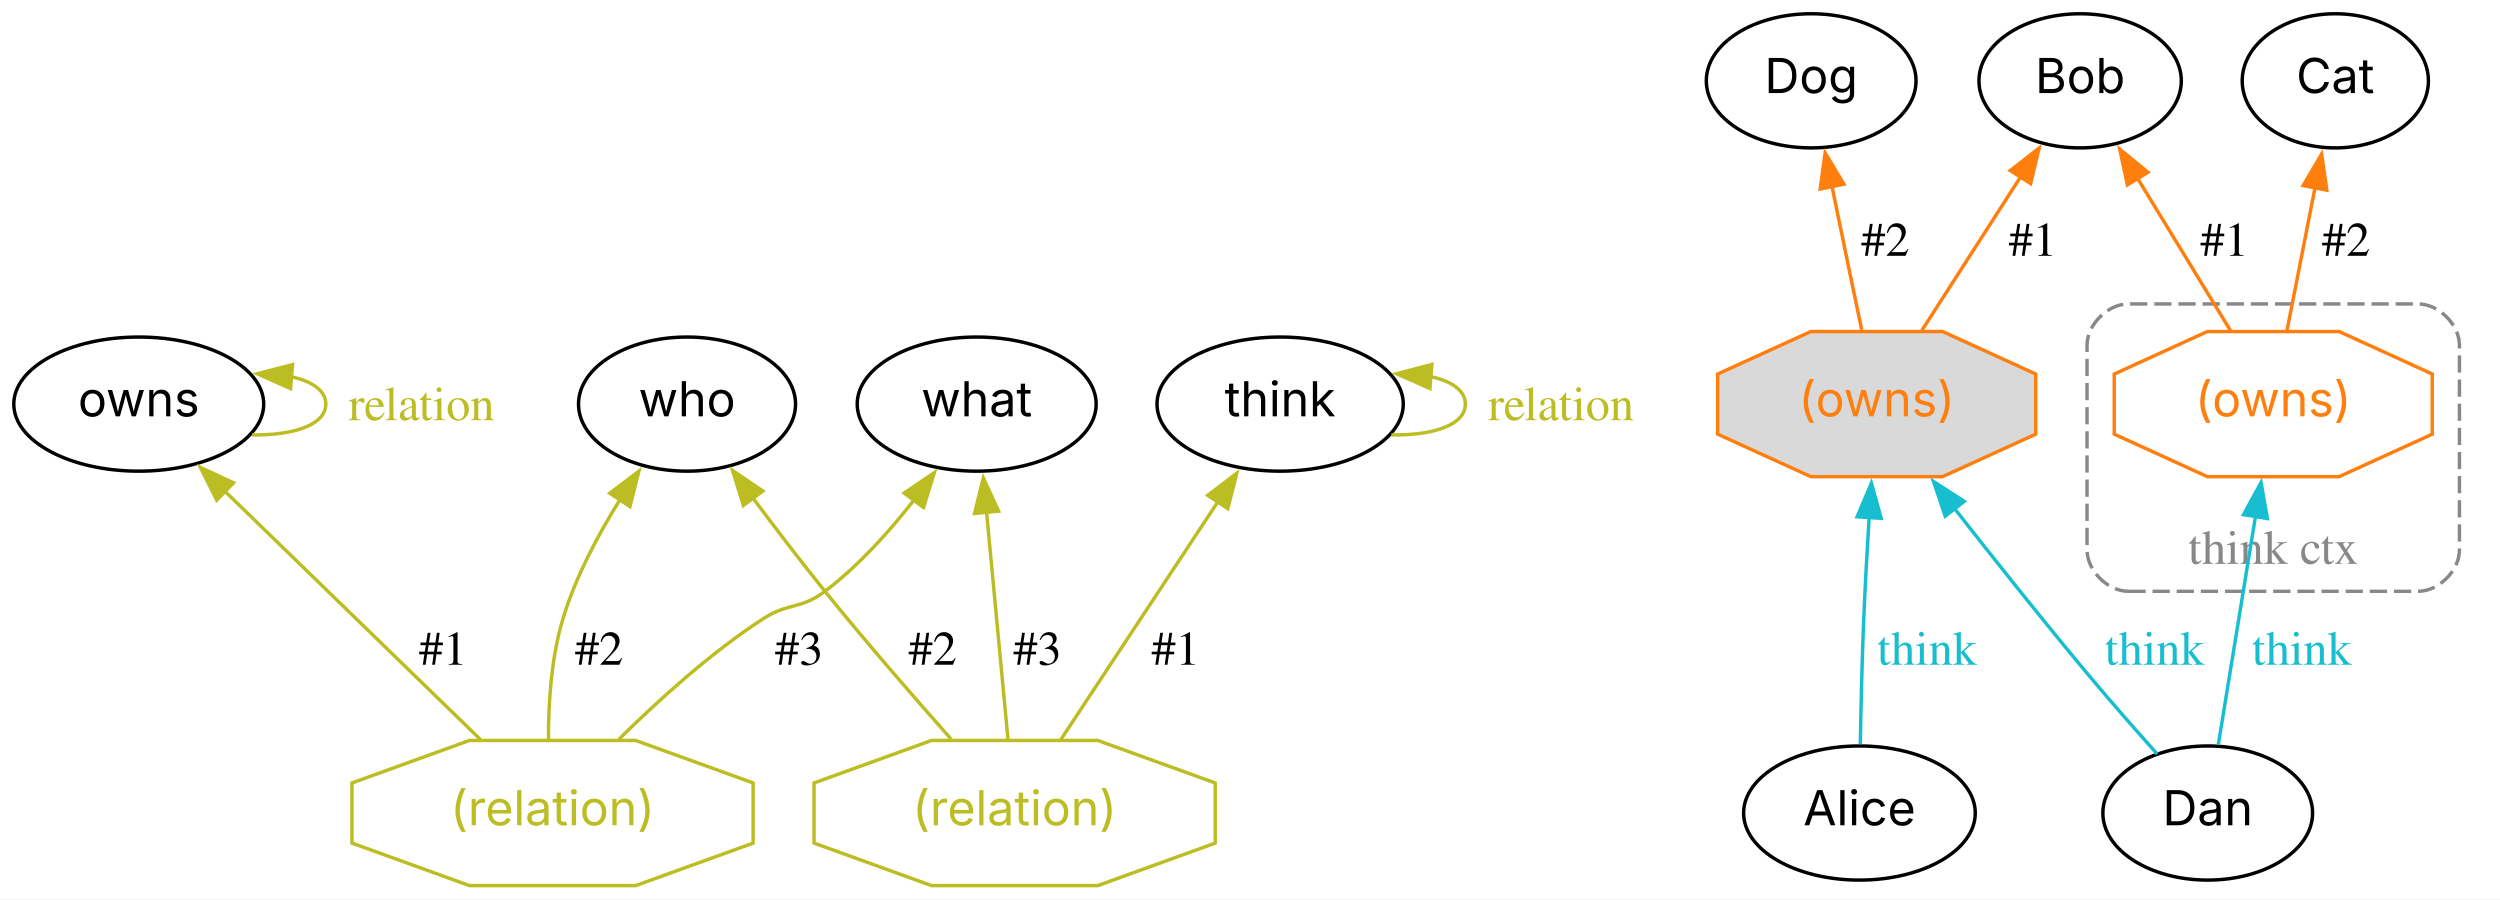
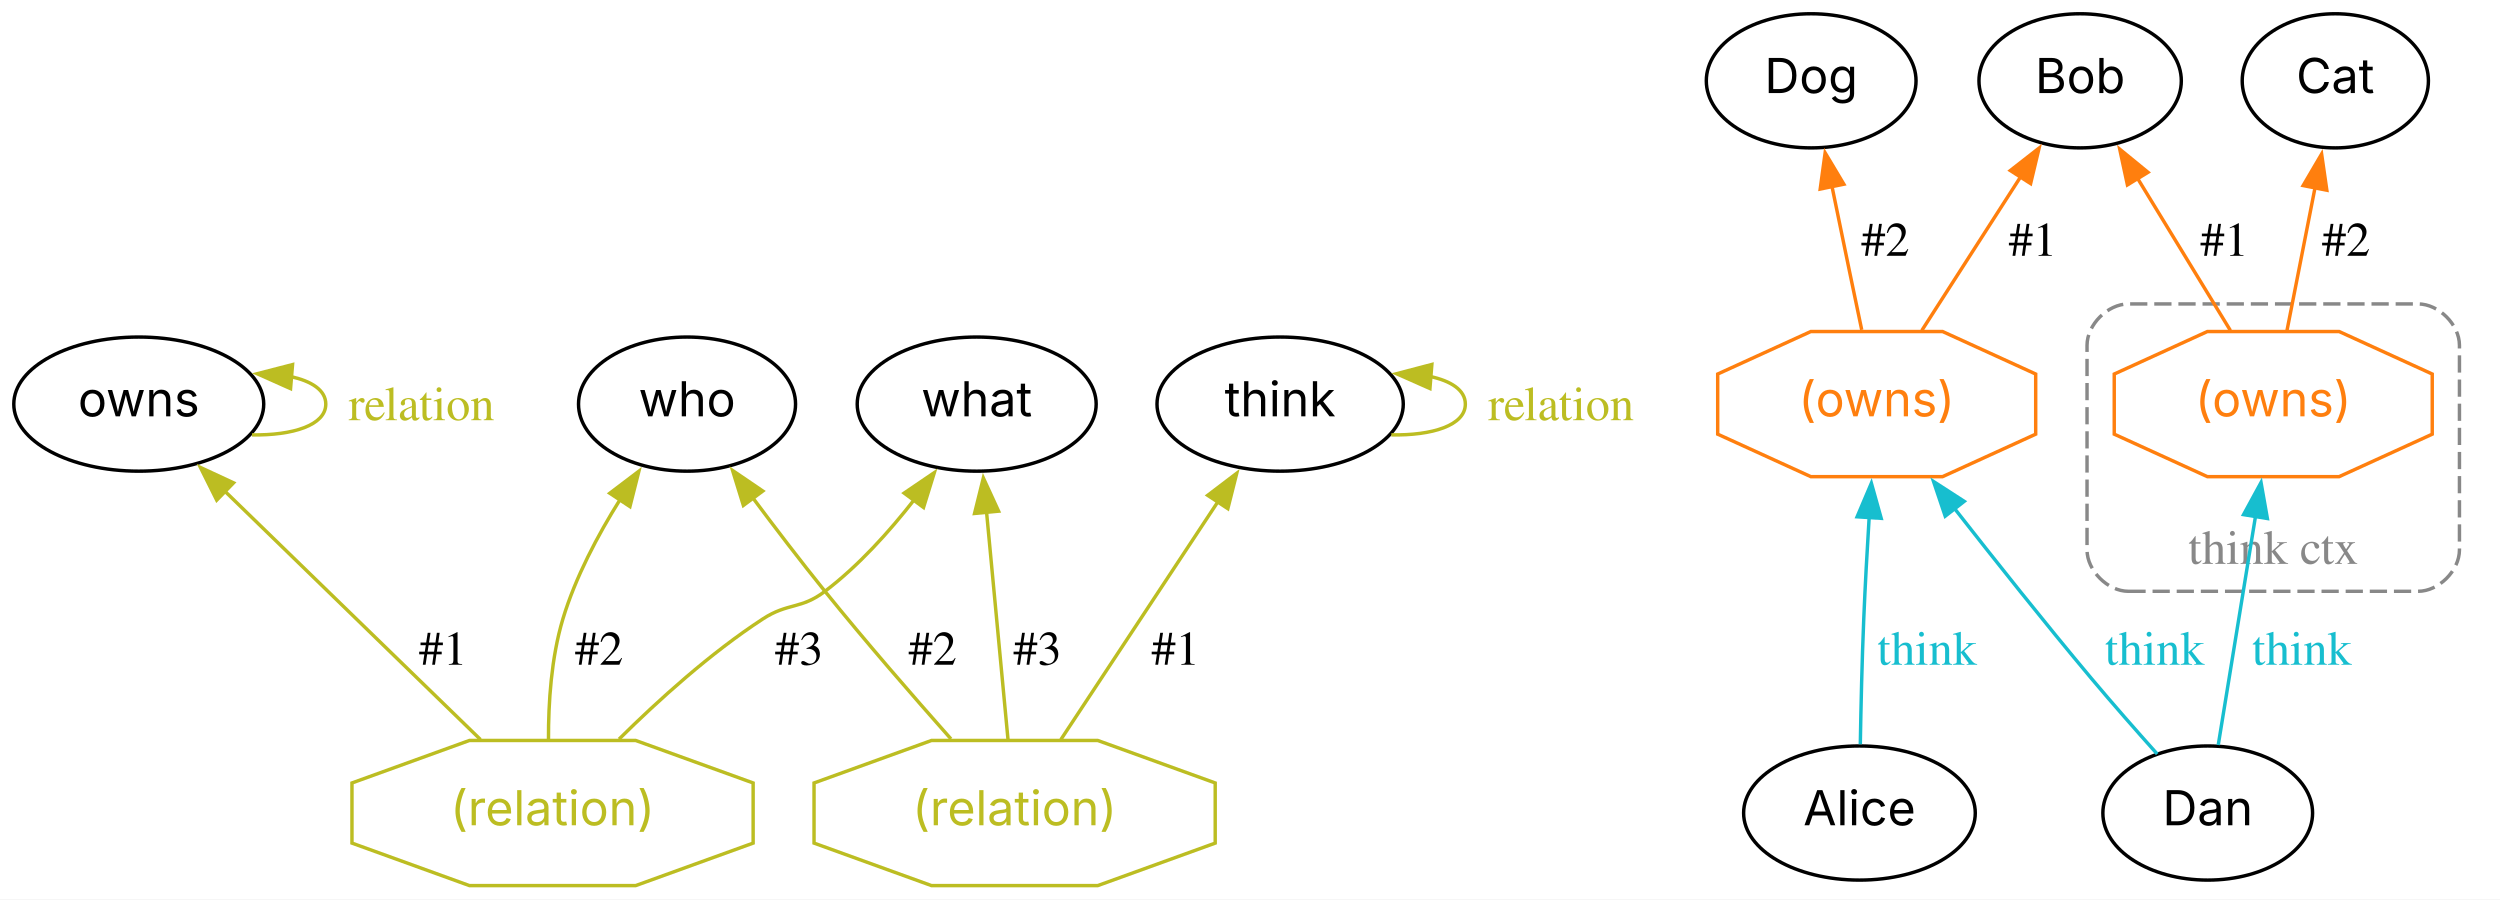
<svg xmlns="http://www.w3.org/2000/svg" width="725pt" height="261pt" viewBox="0.00 0.00 725.00 261.00">
  <g id="graph0" class="graph" transform="scale(1 1) rotate(0) translate(4 256.83)">
    <polygon fill="white" stroke="none" points="-4,4 -4,-256.83 721.24,-256.83 721.24,4 -4,4" />
    <g id="clust1" class="cluster">
      <path fill="none" stroke="#888888" stroke-dasharray="5,2" d="M613.24,-85.35C613.24,-85.35 697.24,-85.35 697.24,-85.35 703.24,-85.35 709.24,-91.35 709.24,-97.35 709.24,-97.35 709.24,-156.69 709.24,-156.69 709.24,-162.69 703.24,-168.69 697.24,-168.69 697.24,-168.69 613.24,-168.69 613.24,-168.69 607.24,-168.69 601.24,-162.69 601.24,-156.69 601.24,-156.69 601.24,-97.35 601.24,-97.35 601.24,-91.35 607.24,-85.35 613.24,-85.35" />
      <text xml:space="preserve" text-anchor="middle" x="655.24" y="-93.3" font-family="Times,serif" font-size="14.00" fill="#888888">think ctx</text>
    </g>
    <g id="node1" class="node">
      <polygon fill="none" stroke="#bcbd22" points="214.41,-12.33 214.41,-29.77 180.33,-42.1 132.15,-42.1 98.07,-29.77 98.07,-12.33 132.15,0 180.33,0 214.41,-12.33" />
      <text xml:space="preserve" text-anchor="middle" x="156.24" y="-17.5" font-family="Inter" font-size="14.00" fill="#bcbd22">(relation)</text>
    </g>
    <g id="node2" class="node">
      <ellipse fill="none" stroke="black" cx="36.24" cy="-139.64" rx="36.24" ry="19.45" />
      <text xml:space="preserve" text-anchor="middle" x="36.24" y="-136.09" font-family="Inter" font-size="14.00">owns</text>
    </g>
    <g id="edge1" class="edge">
      <path fill="none" stroke="#bcbd22" d="M135.34,-42.36C114.71,-62.4 83.16,-93.06 61.22,-114.37" />
      <polygon fill="#bcbd22" stroke="#bcbd22" points="58.85,-111.79 54.12,-121.27 63.73,-116.81 58.85,-111.79" />
      <text xml:space="preserve" text-anchor="middle" x="124.5" y="-64.05" font-family="Times,serif" font-size="14.00">#1</text>
    </g>
    <g id="node3" class="node">
      <ellipse fill="none" stroke="black" cx="195.24" cy="-139.64" rx="31.47" ry="19.45" />
      <text xml:space="preserve" text-anchor="middle" x="195.24" y="-136.09" font-family="Inter" font-size="14.00">who</text>
    </g>
    <g id="edge2" class="edge">
      <path fill="none" stroke="#bcbd22" d="M155.06,-42.41C155.02,-53.03 155.86,-66.11 159.24,-77.35 162.87,-89.4 169.32,-101.58 175.77,-111.87" />
      <polygon fill="#bcbd22" stroke="#bcbd22" points="172.84,-113.79 181.28,-120.19 178.68,-109.92 172.84,-113.79" />
      <text xml:space="preserve" text-anchor="middle" x="169.74" y="-64.05" font-family="Times,serif" font-size="14.00">#2</text>
    </g>
    <g id="node4" class="node">
      <ellipse fill="none" stroke="black" cx="279.24" cy="-139.64" rx="34.65" ry="19.45" />
      <text xml:space="preserve" text-anchor="middle" x="279.24" y="-136.09" font-family="Inter" font-size="14.00">what</text>
    </g>
    <g id="edge3" class="edge">
      <path fill="none" stroke="#bcbd22" d="M175.51,-42.47C186.9,-53.75 202.03,-67.44 217.24,-77.35 224.57,-82.12 228.27,-80.05 235.24,-85.35 244.99,-92.75 253.95,-102.71 261.21,-112.02" />
      <polygon fill="#bcbd22" stroke="#bcbd22" points="258.2,-113.83 266.96,-119.78 263.82,-109.66 258.2,-113.83" />
      <text xml:space="preserve" text-anchor="middle" x="227.74" y="-64.05" font-family="Times,serif" font-size="14.00">#3</text>
    </g>
    <g id="edge4" class="edge">
      <path fill="none" stroke="#bcbd22" d="M69.07,-130.71C80.86,-130.52 90.48,-133.5 90.48,-139.64 90.48,-143.68 86.34,-146.34 80.16,-147.65" />
      <polygon fill="#bcbd22" stroke="#bcbd22" points="80.26,-144.13 70.58,-148.45 80.84,-151.1 80.26,-144.13" />
      <text xml:space="preserve" text-anchor="middle" x="118.23" y="-134.97" font-family="Times,serif" font-size="14.00" fill="#bcbd22">relation</text>
    </g>
    <g id="node5" class="node">
      <polygon fill="none" stroke="#bcbd22" points="348.41,-12.33 348.41,-29.77 314.33,-42.1 266.15,-42.1 232.07,-29.77 232.07,-12.33 266.15,0 314.33,0 348.41,-12.33" />
      <text xml:space="preserve" text-anchor="middle" x="290.24" y="-17.5" font-family="Inter" font-size="14.00" fill="#bcbd22">(relation)</text>
    </g>
    <g id="edge6" class="edge">
      <path fill="none" stroke="#bcbd22" d="M271.78,-42.54C260.92,-54.78 247.04,-70.74 235.24,-85.35 228.19,-94.07 220.75,-103.83 214.21,-112.59" />
      <polygon fill="#bcbd22" stroke="#bcbd22" points="211.58,-110.26 208.45,-120.39 217.21,-114.43 211.58,-110.26" />
      <text xml:space="preserve" text-anchor="middle" x="266.46" y="-64.05" font-family="Times,serif" font-size="14.00">#2</text>
    </g>
    <g id="edge7" class="edge">
      <path fill="none" stroke="#bcbd22" d="M288.32,-42.36C286.6,-60.57 284.06,-87.56 282.1,-108.33" />
      <polygon fill="#bcbd22" stroke="#bcbd22" points="278.62,-107.93 281.17,-118.22 285.59,-108.59 278.62,-107.93" />
      <text xml:space="preserve" text-anchor="middle" x="296.87" y="-64.05" font-family="Times,serif" font-size="14.00">#3</text>
    </g>
    <g id="node6" class="node">
      <ellipse fill="none" stroke="black" cx="367.24" cy="-139.64" rx="35.71" ry="19.45" />
      <text xml:space="preserve" text-anchor="middle" x="367.24" y="-136.09" font-family="Inter" font-size="14.00">think</text>
    </g>
    <g id="edge5" class="edge">
      <path fill="none" stroke="#bcbd22" d="M303.65,-42.36C316.3,-61.51 335.34,-90.34 349.29,-111.47" />
      <polygon fill="#bcbd22" stroke="#bcbd22" points="346.23,-113.18 354.66,-119.59 352.07,-109.32 346.23,-113.18" />
      <text xml:space="preserve" text-anchor="middle" x="336.93" y="-64.05" font-family="Times,serif" font-size="14.00">#1</text>
    </g>
    <g id="edge8" class="edge">
      <path fill="none" stroke="#bcbd22" d="M399.49,-130.72C411.28,-130.48 420.95,-133.45 420.95,-139.64 420.95,-143.71 416.79,-146.38 410.59,-147.68" />
      <polygon fill="#bcbd22" stroke="#bcbd22" points="410.68,-144.16 400.99,-148.45 411.24,-151.14 410.68,-144.16" />
      <text xml:space="preserve" text-anchor="middle" x="448.7" y="-134.97" font-family="Times,serif" font-size="14.00" fill="#bcbd22">relation</text>
    </g>
    <g id="node7" class="node">
      <ellipse fill="none" stroke="black" cx="535.24" cy="-21.05" rx="33.59" ry="19.45" />
      <text xml:space="preserve" text-anchor="middle" x="535.24" y="-17.5" font-family="Inter" font-size="14.00">Alice</text>
    </g>
    <g id="node8" class="node">
-       <polygon fill="#d9d9d9" stroke="#ff7f0e" points="586.35,-130.92 586.35,-148.36 559.34,-160.69 521.14,-160.69 494.13,-148.36 494.13,-130.92 521.14,-118.6 559.34,-118.6 586.35,-130.92" />
+       <polygon fill="none" stroke="#ff7f0e" points="586.35,-130.92 586.35,-148.36 559.34,-160.69 521.14,-160.69 494.13,-148.36 494.13,-130.92 521.14,-118.6 559.34,-118.6 586.35,-130.92" />
      <text xml:space="preserve" text-anchor="middle" x="540.24" y="-136.09" font-family="Inter" font-size="14.00" fill="#ff7f0e">(owns)</text>
    </g>
    <g id="edge9" class="edge">
      <path fill="none" stroke="#17becf" d="M535.49,-40.99C535.67,-51.67 535.98,-65.26 536.49,-77.35 536.89,-86.93 537.47,-97.35 538.06,-106.84" />
      <polygon fill="#17becf" stroke="#17becf" points="534.56,-106.96 538.7,-116.71 541.55,-106.51 534.56,-106.96" />
      <text xml:space="preserve" text-anchor="middle" x="554.86" y="-64.05" font-family="Times,serif" font-size="14.00" fill="#17becf">think</text>
    </g>
    <g id="node11" class="node">
      <ellipse fill="none" stroke="black" cx="599.24" cy="-233.39" rx="29.34" ry="19.45" />
      <text xml:space="preserve" text-anchor="middle" x="599.24" y="-229.84" font-family="Inter" font-size="14.00">Bob</text>
    </g>
    <g id="edge12" class="edge">
      <path fill="none" stroke="#ff7f0e" d="M553.33,-161C561.83,-174.21 572.99,-191.56 582.17,-205.85" />
      <polygon fill="#ff7f0e" stroke="#ff7f0e" points="578.99,-207.37 587.34,-213.89 584.88,-203.59 578.99,-207.37" />
      <text xml:space="preserve" text-anchor="middle" x="585.52" y="-182.64" font-family="Times,serif" font-size="14.00">#1</text>
    </g>
    <g id="node12" class="node">
      <ellipse fill="none" stroke="black" cx="521.24" cy="-233.39" rx="30.41" ry="19.45" />
      <text xml:space="preserve" text-anchor="middle" x="521.24" y="-229.84" font-family="Inter" font-size="14.00">Dog</text>
    </g>
    <g id="edge13" class="edge">
      <path fill="none" stroke="#ff7f0e" d="M535.9,-161.17C534.71,-166.85 533.42,-173.01 532.24,-178.69 530.62,-186.49 528.89,-194.92 527.28,-202.75" />
      <polygon fill="#ff7f0e" stroke="#ff7f0e" points="523.86,-202.01 525.29,-212.51 530.72,-203.41 523.86,-202.01" />
      <text xml:space="preserve" text-anchor="middle" x="542.74" y="-182.64" font-family="Times,serif" font-size="14.00">#2</text>
    </g>
    <g id="node9" class="node">
      <ellipse fill="none" stroke="black" cx="636.24" cy="-21.05" rx="30.41" ry="19.45" />
      <text xml:space="preserve" text-anchor="middle" x="636.24" y="-17.5" font-family="Inter" font-size="14.00">Dan</text>
    </g>
    <g id="edge10" class="edge">
      <path fill="none" stroke="#17becf" d="M621.59,-38.17C615.58,-44.88 608.62,-52.79 602.49,-60.1 588.97,-76.21 574.34,-94.63 562.65,-109.57" />
      <polygon fill="#17becf" stroke="#17becf" points="560.11,-107.14 556.73,-117.19 565.63,-111.44 560.11,-107.14" />
      <text xml:space="preserve" text-anchor="middle" x="620.86" y="-64.05" font-family="Times,serif" font-size="14.00" fill="#17becf">think</text>
    </g>
    <g id="node10" class="node">
      <polygon fill="none" stroke="#ff7f0e" points="701.35,-130.92 701.35,-148.36 674.34,-160.69 636.14,-160.69 609.13,-148.36 609.13,-130.92 636.14,-118.6 674.34,-118.6 701.35,-130.92" />
      <text xml:space="preserve" text-anchor="middle" x="655.24" y="-136.09" font-family="Inter" font-size="14.00" fill="#ff7f0e">(owns)</text>
    </g>
    <g id="edge11" class="edge">
      <path fill="none" stroke="#17becf" d="M639.29,-40.78C642.21,-58.7 646.67,-86.08 650.13,-107.32" />
      <polygon fill="#17becf" stroke="#17becf" points="646.63,-107.59 651.7,-116.9 653.54,-106.46 646.63,-107.59" />
      <text xml:space="preserve" text-anchor="middle" x="663.54" y="-64.05" font-family="Times,serif" font-size="14.00" fill="#17becf">think</text>
    </g>
    <g id="edge14" class="edge">
      <path fill="none" stroke="#ff7f0e" d="M642.81,-161C634.88,-174 624.5,-191.01 615.86,-205.16" />
      <polygon fill="#ff7f0e" stroke="#ff7f0e" points="612.95,-203.21 610.72,-213.57 618.92,-206.86 612.95,-203.21" />
      <text xml:space="preserve" text-anchor="middle" x="641.09" y="-182.64" font-family="Times,serif" font-size="14.00">#1</text>
    </g>
    <g id="node13" class="node">
      <ellipse fill="none" stroke="black" cx="673.24" cy="-233.39" rx="27" ry="19.45" />
      <text xml:space="preserve" text-anchor="middle" x="673.24" y="-229.84" font-family="Inter" font-size="14.00">Cat</text>
    </g>
    <g id="edge15" class="edge">
      <path fill="none" stroke="#ff7f0e" d="M659.23,-161C661.62,-173.17 664.7,-188.85 667.36,-202.41" />
      <polygon fill="#ff7f0e" stroke="#ff7f0e" points="663.91,-203.02 669.27,-212.16 670.78,-201.67 663.91,-203.02" />
      <text xml:space="preserve" text-anchor="middle" x="676.35" y="-182.64" font-family="Times,serif" font-size="14.00">#2</text>
    </g>
  </g>
</svg>
